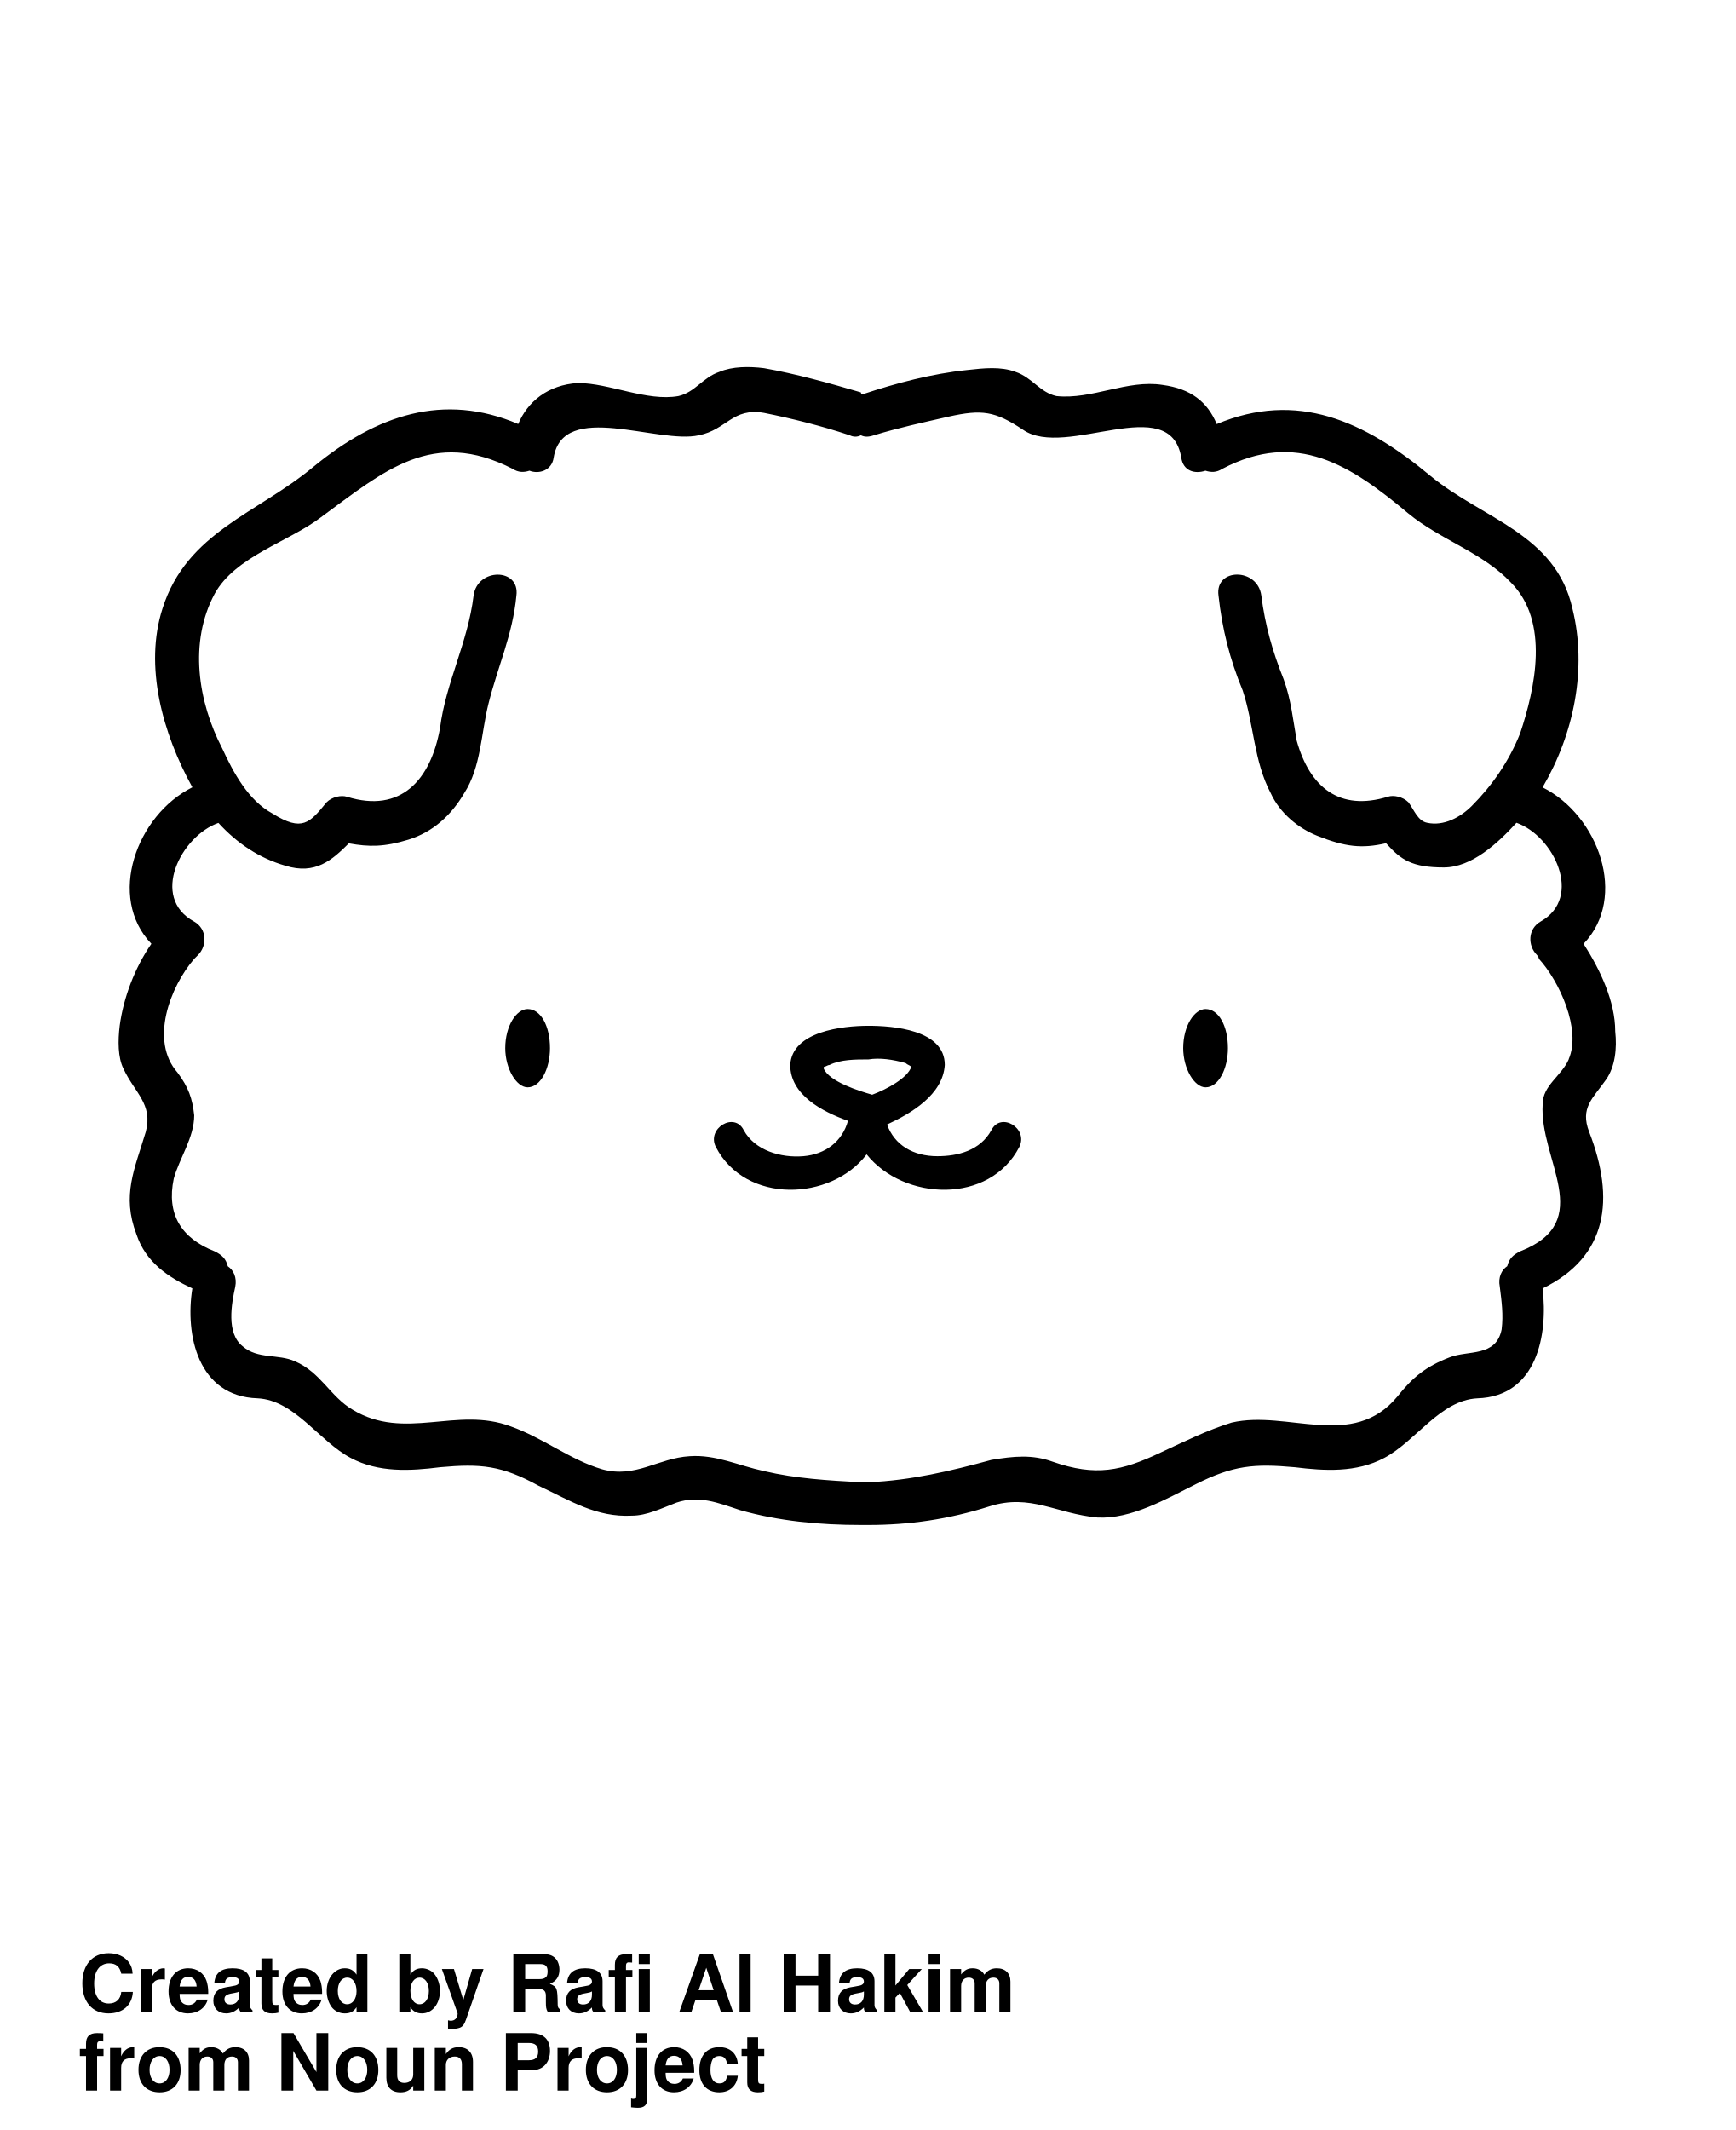
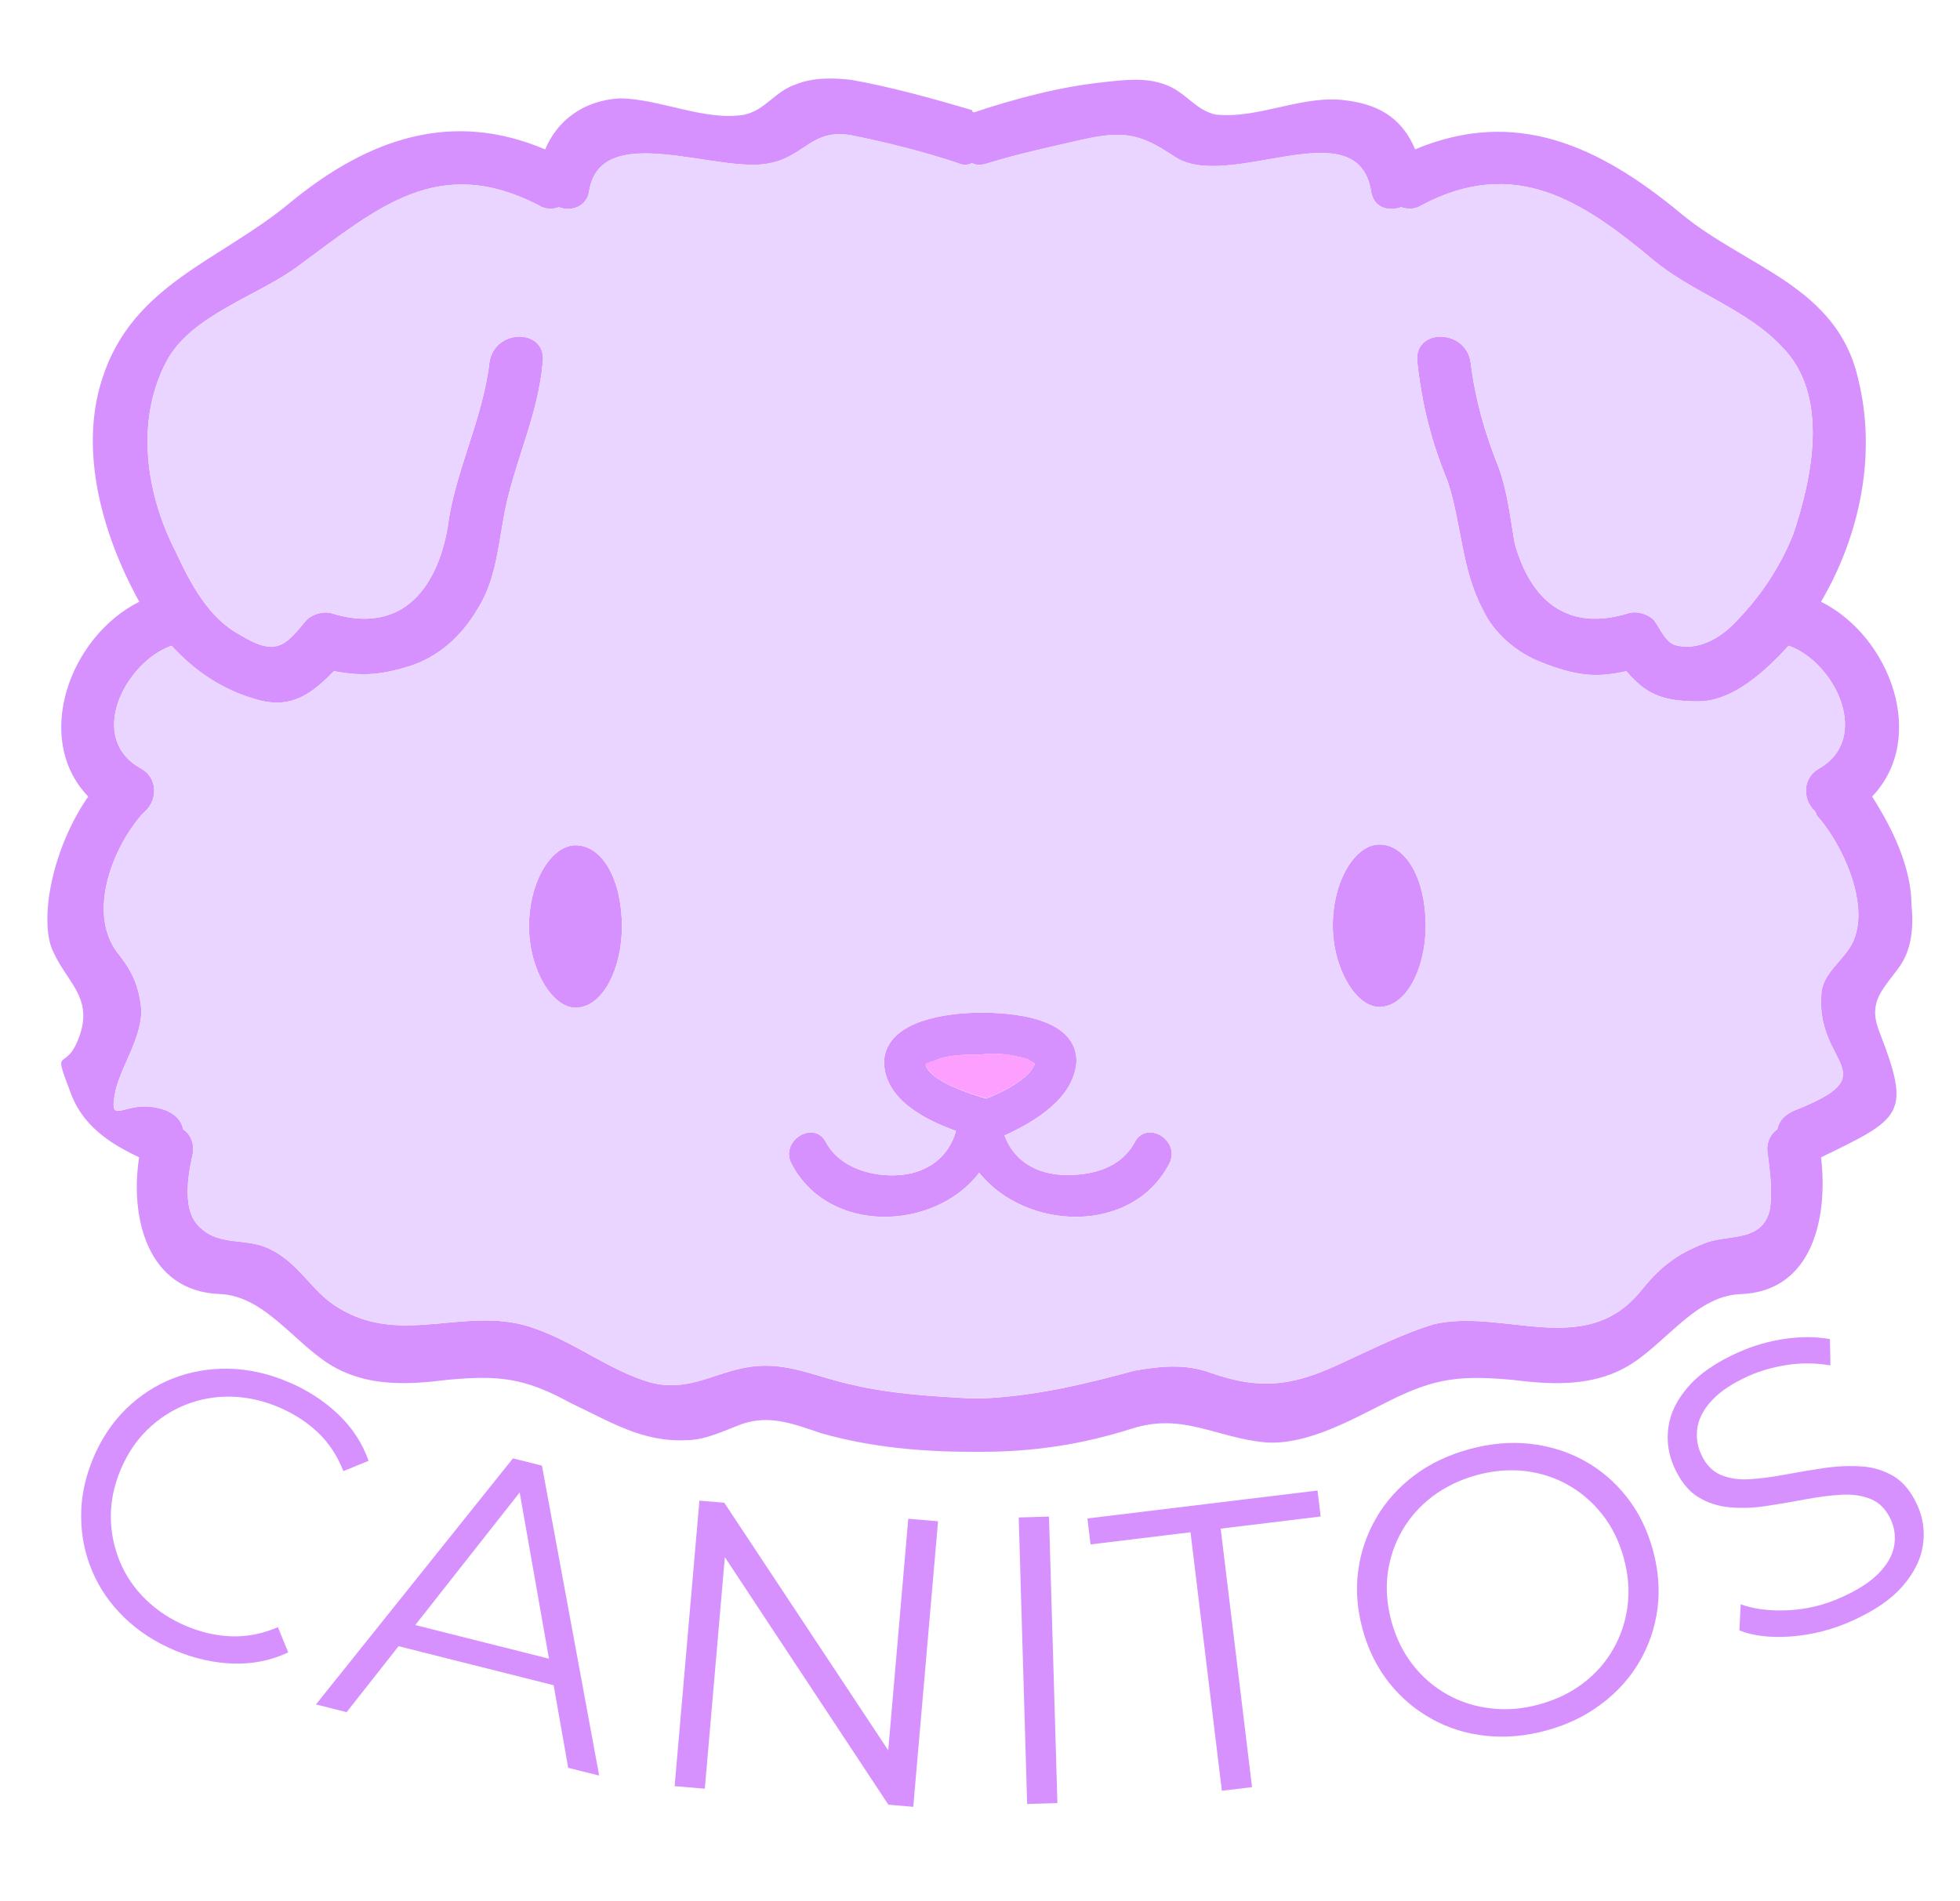
- <svg xmlns="http://www.w3.org/2000/svg" version="1.1" viewBox="-5.0 -10.0 110.0 135.0">
-   <path d="m94.449 57.145c-0.473 1.062-1.652 1.652-1.652 2.832-0.234 3.543 3.426 7.438-1.418 9.328-0.473 0.234-0.707 0.473-0.828 0.945-0.355 0.234-0.59 0.707-0.473 1.297 0.117 0.945 0.234 1.77 0.117 2.715-0.355 1.77-2.125 1.297-3.305 1.77-1.535 0.59-2.359 1.297-3.305 2.481-2.832 3.426-6.965 0.828-10.508 1.652-1.535 0.473-2.953 1.18-4.488 1.891-2.481 1.18-4.133 1.535-6.848 0.59-1.297-0.473-2.481-0.355-3.894-0.117-2.598 0.707-5.078 1.297-7.793 1.418h-0.234-0.234c-2.125-0.117-4.133-0.234-6.141-0.707-1.652-0.355-3.07-1.062-4.723-0.945-2.008 0.117-3.426 1.418-5.551 0.828-2.008-0.59-3.777-2.008-5.785-2.715-3.426-1.297-6.731 0.945-10.035-1.062-1.418-0.828-2.008-2.359-3.66-3.07-1.062-0.473-2.359-0.117-3.305-0.945-1.062-0.828-0.707-2.715-0.473-3.777 0.117-0.59-0.117-1.062-0.473-1.297-0.117-0.473-0.355-0.707-0.828-0.945-2.125-0.828-3.07-2.359-2.598-4.606 0.355-1.297 1.297-2.598 1.297-4.016-0.117-1.062-0.355-1.77-1.062-2.715-1.77-2.008-0.473-5.43 1.062-7.203 0.117-0.117 0.234-0.234 0.234-0.234 0.59-0.59 0.59-1.652-0.234-2.125-2.832-1.535-0.828-5.43 1.535-6.258 1.18 1.297 2.598 2.242 4.25 2.715 1.891 0.59 2.953-0.355 4.016-1.418 1.297 0.234 2.242 0.234 3.777-0.234 1.535-0.473 2.715-1.535 3.543-2.953 1.062-1.652 1.062-3.777 1.535-5.668 0.59-2.359 1.535-4.367 1.77-6.848 0.234-1.77-2.481-1.77-2.715 0-0.355 2.953-1.77 5.551-2.125 8.383-0.59 3.305-2.481 5.43-5.902 4.367-0.355-0.117-0.945 0-1.297 0.355-1.062 1.297-1.535 1.891-3.426 0.707-1.535-0.828-2.481-2.598-3.188-4.133-1.535-2.953-2.125-6.731-0.473-9.801 1.297-2.359 4.723-3.305 6.731-4.84 4.016-2.953 7.082-5.668 12.16-3.07 0.355 0.234 0.707 0.234 1.062 0.117 0.59 0.234 1.418 0 1.535-0.828 0.59-3.66 6.613-0.828 9.207-1.418 1.77-0.355 2.125-1.77 4.133-1.418 1.77 0.355 3.66 0.828 5.43 1.418 0.234 0.117 0.473 0.117 0.707 0 0.234 0.117 0.473 0.117 0.828 0 1.535-0.473 3.188-0.828 4.723-1.18 2.125-0.473 2.953-0.355 4.723 0.828 2.715 1.891 9.328-2.481 10.035 1.77 0.117 0.828 0.828 1.062 1.535 0.828 0.355 0.117 0.707 0.117 1.062-0.117 4.723-2.481 8.145-0.234 11.805 2.832 2.008 1.652 4.723 2.481 6.492 4.367 2.481 2.481 1.535 6.731 0.59 9.562-0.707 1.77-1.77 3.305-3.07 4.606-0.707 0.707-1.77 1.297-2.832 1.062-0.59-0.117-0.828-0.828-1.18-1.297-0.355-0.355-0.945-0.473-1.297-0.355-3.07 0.945-4.957-0.59-5.785-3.543-0.234-1.297-0.355-2.598-0.828-3.894-0.707-1.77-1.18-3.426-1.418-5.312-0.234-1.77-2.953-1.77-2.715 0 0.234 2.125 0.707 4.016 1.535 6.019 0.707 2.125 0.707 4.488 1.77 6.492 0.59 1.297 1.77 2.242 2.953 2.715 1.77 0.707 2.832 0.828 4.367 0.473 0.945 1.062 1.652 1.535 3.66 1.535 1.77 0 3.426-1.535 4.606-2.832 2.359 0.828 4.25 4.723 1.535 6.258-0.828 0.473-0.828 1.535-0.234 2.125 0 0 0.117 0.117 0.117 0.234 1.297 1.418 2.715 4.488 1.891 6.375zm-47.227 0.59v-0.117 0.117zv-0.117c0.117 0 0.234-0.117 0.355-0.117 0.707-0.355 1.652-0.355 2.481-0.355 0.707-0.117 1.535 0 2.359 0.234 0.117 0.117 0.234 0.117 0.355 0.234-0.234 0.707-1.535 1.418-2.481 1.77-0.828-0.234-2.715-0.828-3.07-1.652zm10.625 3.894c-0.707 1.297-2.125 1.652-3.426 1.652-1.535 0-2.715-0.707-3.188-2.008 1.535-0.707 3.543-1.891 3.66-3.777 0-2.242-3.305-2.481-4.84-2.481-1.652 0-4.84 0.355-4.957 2.481 0 1.891 2.008 2.953 3.66 3.543-0.355 1.297-1.418 2.125-2.832 2.242-1.418 0.117-3.07-0.355-3.777-1.652-0.59-1.18-2.359-0.117-1.77 1.062 1.891 3.66 7.32 3.426 9.562 0.473 2.359 2.953 7.793 3.188 9.68-0.473 0.59-1.18-1.18-2.242-1.77-1.062zm13.578-7.676c-0.707 0-1.418 1.062-1.418 2.481 0 1.297 0.707 2.481 1.418 2.481 0.828 0 1.418-1.18 1.418-2.481 0-1.418-0.59-2.481-1.418-2.481zm-42.977 0c-0.707 0-1.418 1.062-1.418 2.481 0 1.297 0.707 2.481 1.418 2.481 0.828 0 1.418-1.18 1.418-2.481 0-1.418-0.59-2.481-1.418-2.481zm66.941-4.133c2.832-2.953 0.945-8.145-2.598-9.918 2.008-3.426 2.832-7.555 1.891-11.336-1.062-4.723-5.668-5.668-8.973-8.383-4.25-3.543-8.5-5.43-13.578-3.305-0.59-1.418-1.652-2.242-3.426-2.481-2.242-0.355-4.488 0.945-6.731 0.707-1.062-0.234-1.535-1.18-2.598-1.535-0.945-0.355-2.008-0.234-3.07-0.117-2.242 0.234-4.488 0.828-6.613 1.535 0 0-0.117 0-0.117-0.117-2.008-0.59-4.133-1.18-6.141-1.535-0.945-0.117-2.008-0.117-2.832 0.234-1.062 0.355-1.535 1.297-2.598 1.535-2.008 0.355-4.367-0.828-6.375-0.828-1.891 0.117-3.188 1.18-3.777 2.598-4.723-2.008-8.973-0.59-12.988 2.715-3.543 2.953-8.027 4.133-9.562 8.973-1.18 3.66 0 7.91 1.891 11.336-3.543 1.77-5.43 6.965-2.598 9.918-1.062 1.535-1.77 3.426-2.008 5.195-0.117 0.945-0.117 2.008 0.234 2.715 0.707 1.535 1.891 2.242 1.418 4.016-0.707 2.359-1.535 4.016-0.59 6.492 0.59 1.77 2.008 2.715 3.543 3.426-0.473 2.953 0.355 6.848 4.133 6.965 2.359 0.117 3.894 2.715 5.902 3.777 1.77 0.945 3.777 0.828 5.668 0.59 2.598-0.234 3.894-0.117 6.258 1.18 2.008 0.945 3.66 2.008 5.902 1.891 0.945 0 1.891-0.473 2.832-0.828 1.418-0.473 2.598 0 4.016 0.473 2.481 0.707 5.078 0.945 7.676 0.945h0.234 0.234c2.598 0 5.078-0.355 7.676-1.18 2.598-0.828 4.25 0.473 6.848 0.707 2.125 0.117 4.367-1.18 6.258-2.125 2.359-1.18 3.66-1.297 6.258-1.062 1.891 0.234 3.894 0.355 5.668-0.59 2.008-1.062 3.543-3.66 5.902-3.777 3.777-0.117 4.488-4.016 4.133-6.965 4.133-2.008 4.606-5.668 2.953-9.918-0.59-1.535 0.234-2.125 1.062-3.305 0.59-0.828 0.707-2.008 0.59-3.07 0-1.891-0.945-3.894-2.008-5.551z" />
-   <text x="0.0" y="117.5" font-size="5.0" font-weight="bold" font-family="Arbeit Regular, Helvetica, Arial-Unicode, Arial, Sans-serif" fill="#000000">Created by Rafi Al Hakim</text>
-   <text x="0.0" y="122.5" font-size="5.0" font-weight="bold" font-family="Arbeit Regular, Helvetica, Arial-Unicode, Arial, Sans-serif" fill="#000000">from Noun Project</text>
+ <svg xmlns="http://www.w3.org/2000/svg" version="1.1" id="Capa_1" x="0px" y="0px" viewBox="0 0 200 194" style="enable-background:new 0 0 200 194;" xml:space="preserve">
+   <style type="text/css">
+ 	.st0{fill:#D791FF;}
+ 	.st1{fill:#FD9FFF;}
+ 	.st2{fill:#E9D5FF;}
+ </style>
+   <path class="st0" d="M189.15,95.97c-0.95,2.13-3.31,3.31-3.31,5.68c-0.47,7.1,6.87,7.93-2.84,11.72c-0.95,0.47-1.42,0.95-1.66,1.9  c-0.71,0.47-1.18,1.42-0.95,2.6c0.23,1.9,0.47,3.55,0.23,5.44c-0.71,3.55-4.26,2.6-6.63,3.55c-3.08,1.18-4.73,2.6-6.63,4.97  c-5.68,6.87-13.96,1.66-21.07,3.31c-3.08,0.95-5.92,2.37-9,3.79c-4.97,2.37-8.29,3.08-13.73,1.18c-2.6-0.95-4.97-0.71-7.81-0.23  c-5.21,1.42-10.18,2.6-15.62,2.84h-0.47H99.2c-4.26-0.23-8.29-0.47-12.31-1.42c-3.31-0.71-6.16-2.13-9.47-1.9  c-4.03,0.23-6.87,2.84-11.13,1.66c-4.03-1.18-7.57-4.03-11.6-5.44c-6.87-2.6-13.49,1.9-20.12-2.13c-2.84-1.66-4.03-4.73-7.34-6.16  c-2.13-0.95-4.73-0.23-6.63-1.9c-2.13-1.66-1.42-5.44-0.95-7.57c0.23-1.18-0.23-2.13-0.95-2.6c-0.23-0.95-0.71-1.42-1.66-1.9  c-4.26-1.66-6.16,2.25-5.21-2.25c0.71-2.6,2.6-5.21,2.6-8.05c-0.23-2.13-0.71-3.55-2.13-5.44c-3.55-4.03-0.95-10.89,2.13-14.44  c0.23-0.23,0.47-0.47,0.47-0.47c1.18-1.18,1.18-3.31-0.47-4.26c-5.68-3.08-1.66-10.89,3.08-12.55c2.37,2.6,5.21,4.5,8.52,5.44  c3.79,1.18,5.92-0.71,8.05-2.84c2.6,0.47,4.5,0.47,7.57-0.47c3.08-0.95,5.44-3.08,7.1-5.92c2.13-3.31,2.13-7.57,3.08-11.36  c1.18-4.73,3.08-8.76,3.55-13.73c0.47-3.55-4.97-3.55-5.44,0c-0.71,5.92-3.55,11.13-4.26,16.81c-1.18,6.63-4.97,10.89-11.83,8.76  c-0.71-0.23-1.9,0-2.6,0.71c-2.13,2.6-3.08,3.79-6.87,1.42c-3.08-1.66-4.97-5.21-6.39-8.29c-3.08-5.92-4.26-13.49-0.95-19.65  c2.6-4.73,9.47-6.63,13.49-9.7c8.05-5.92,14.2-11.36,24.38-6.16c0.71,0.47,1.42,0.47,2.13,0.23c1.18,0.47,2.84,0,3.08-1.66  c1.18-7.34,13.26-1.66,18.46-2.84c3.55-0.71,4.26-3.55,8.29-2.84c3.55,0.71,7.34,1.66,10.89,2.84c0.47,0.23,0.95,0.23,1.42,0  c0.47,0.23,0.95,0.23,1.66,0c3.08-0.95,6.39-1.66,9.47-2.37c4.26-0.95,5.92-0.71,9.47,1.66c5.44,3.79,18.7-4.97,20.12,3.55  c0.23,1.66,1.66,2.13,3.08,1.66c0.71,0.23,1.42,0.23,2.13-0.23c9.47-4.97,16.33-0.47,23.67,5.68c4.03,3.31,9.47,4.97,13.02,8.76  c4.97,4.97,3.08,13.49,1.18,19.17c-1.42,3.55-3.55,6.63-6.16,9.23c-1.42,1.42-3.55,2.6-5.68,2.13c-1.18-0.23-1.66-1.66-2.37-2.6  c-0.71-0.71-1.9-0.95-2.6-0.71c-6.16,1.9-9.94-1.18-11.6-7.1c-0.47-2.6-0.71-5.21-1.66-7.81c-1.42-3.55-2.37-6.87-2.84-10.65  c-0.47-3.55-5.92-3.55-5.44,0c0.47,4.26,1.42,8.05,3.08,12.07c1.42,4.26,1.42,9,3.55,13.02c1.18,2.6,3.55,4.5,5.92,5.44  c3.55,1.42,5.68,1.66,8.76,0.95c1.9,2.13,3.31,3.08,7.34,3.08c3.55,0,6.87-3.08,9.23-5.68c4.73,1.66,8.52,9.47,3.08,12.55  c-1.66,0.95-1.66,3.08-0.47,4.26c0,0,0.23,0.23,0.23,0.47c2.6,2.84,5.44,9,3.79,12.78L189.15,95.97z M94.47,108.79v-0.23l0,0  c0.23,0,0.47-0.23,0.71-0.23c1.42-0.71,3.31-0.71,4.97-0.71c1.42-0.23,3.08,0,4.73,0.47c0.23,0.23,0.47,0.23,0.71,0.47  c-0.47,1.42-3.08,2.84-4.97,3.55C98.96,111.62,95.18,110.43,94.47,108.79L94.47,108.79z M115.77,116.6  c-1.42,2.6-4.26,3.31-6.87,3.31c-3.08,0-5.44-1.42-6.39-4.03c3.08-1.42,7.1-3.79,7.34-7.57c0-4.5-6.63-4.97-9.7-4.97  c-3.31,0-9.7,0.71-9.94,4.97c0,3.79,4.03,5.92,7.34,7.1c-0.71,2.6-2.84,4.26-5.68,4.5c-2.84,0.23-6.16-0.71-7.57-3.31  c-1.18-2.37-4.73-0.23-3.55,2.13c3.79,7.34,14.68,6.87,19.17,0.95c4.73,5.92,15.62,6.39,19.41-0.95  C120.51,116.36,116.96,114.23,115.77,116.6L115.77,116.6z M58.72,86.26c-2.36,0-4.74,3.55-4.74,8.29c0,4.33,2.36,8.29,4.74,8.29  c2.77,0,4.74-3.94,4.74-8.29C63.46,89.81,61.49,86.26,58.72,86.26z M191.03,81.29c5.68-5.92,1.9-16.33-5.21-19.88  c4.03-6.87,5.68-15.15,3.79-22.73c-2.13-9.47-11.36-11.36-17.99-16.81c-8.52-7.1-17.04-10.89-27.22-6.63  c-1.18-2.84-3.31-4.5-6.87-4.97c-4.5-0.71-9,1.9-13.49,1.42c-2.13-0.47-3.08-2.37-5.21-3.08c-1.9-0.71-4.03-0.47-6.16-0.23  c-4.5,0.47-9,1.66-13.26,3.08c0,0-0.23,0-0.23-0.23c-4.03-1.18-8.29-2.37-12.31-3.08c-1.9-0.23-4.03-0.23-5.68,0.47  c-2.13,0.71-3.08,2.6-5.21,3.08c-4.03,0.71-8.76-1.66-12.78-1.66c-3.79,0.23-6.39,2.37-7.57,5.21c-9.47-4.03-17.99-1.18-26.04,5.44  c-7.1,5.92-16.09,8.29-19.17,17.99c-2.37,7.34,0,15.86,3.79,22.73c-7.1,3.55-10.89,13.96-5.21,19.88  c-2.13,3.08-3.55,6.87-4.03,10.42c-0.23,1.9-0.23,4.03,0.47,5.44c1.42,3.08,3.79,4.5,2.84,8.05c-1.42,4.73-3.08,1.07-1.18,6.03  c1.18,3.55,4.03,5.44,7.1,6.87c-0.95,5.92,0.71,13.73,8.29,13.96c4.73,0.23,7.81,5.44,11.83,7.57c3.55,1.9,7.57,1.66,11.36,1.18  c5.21-0.47,7.81-0.23,12.55,2.37c4.03,1.9,7.34,4.03,11.83,3.79c1.9,0,3.79-0.95,5.68-1.66c2.84-0.95,5.21,0,8.05,0.95  c4.97,1.42,10.18,1.9,15.39,1.9h0.47h0.47c5.21,0,10.18-0.71,15.39-2.37c5.21-1.66,8.52,0.95,13.73,1.42  c4.26,0.23,8.76-2.37,12.55-4.26c4.73-2.37,7.34-2.6,12.55-2.13c3.79,0.47,7.81,0.71,11.36-1.18c4.03-2.13,7.1-7.34,11.83-7.57  c7.57-0.23,9-8.05,8.29-13.96c8.29-4.03,9.23-4.38,5.92-12.9c-1.18-3.08,0.47-4.26,2.13-6.63c1.18-1.66,1.42-4.03,1.18-6.16  C195.06,88.62,193.16,84.6,191.03,81.29L191.03,81.29z M140.74,86.18c-2.36,0-4.74,3.55-4.74,8.29c0,4.33,2.36,8.29,4.74,8.29  c2.77,0,4.74-3.94,4.74-8.29C145.47,89.73,143.5,86.18,140.74,86.18z" />
+   <path class="st1" d="M105.59,108.55c-0.24-0.23-0.48-0.23-0.71-0.47c-1.65-0.47-3.31-0.7-4.73-0.47c-1.66,0-3.56,0-4.97,0.71  c-0.24,0-0.48,0.23-0.71,0.23v0.23l0-0.01c0.71,1.65,4.5,2.84,6.16,3.31C102.52,111.39,105.12,109.96,105.59,108.55z" />
+   <path class="st2" d="M185.35,83.17c0-0.23-0.23-0.47-0.23-0.47c-1.19-1.18-1.19-3.31,0.47-4.26c5.44-3.08,1.65-10.89-3.08-12.55  c-2.37,2.6-5.69,5.68-9.23,5.68c-4.03,0-5.44-0.95-7.34-3.08c-3.08,0.71-5.21,0.47-8.76-0.95c-2.37-0.95-4.74-2.84-5.92-5.44  c-2.13-4.02-2.13-8.76-3.55-13.02c-1.66-4.02-2.61-7.81-3.08-12.07c-0.48-3.55,4.97-3.55,5.44,0c0.48,3.78,1.43,7.1,2.84,10.65  c0.95,2.6,1.19,5.21,1.66,7.81c1.66,5.92,5.44,9,11.6,7.1c0.7-0.23,1.89,0,2.6,0.71c0.7,0.94,1.18,2.37,2.37,2.6  c2.13,0.47,4.26-0.71,5.68-2.13c2.61-2.61,4.74-5.69,6.16-9.23c1.9-5.68,3.79-14.2-1.18-19.17c-3.55-3.78-8.99-5.44-13.02-8.76  c-7.34-6.15-14.2-10.65-23.67-5.68c-0.71,0.47-1.42,0.47-2.13,0.23c-1.42,0.47-2.84,0-3.08-1.66c-1.42-8.52-14.68,0.24-20.12-3.55  c-3.55-2.37-5.21-2.61-9.47-1.66c-3.08,0.7-6.39,1.42-9.47,2.37c-0.71,0.23-1.19,0.23-1.66,0c-0.47,0.23-0.95,0.23-1.42,0  c-3.55-1.18-7.34-2.13-10.89-2.84c-4.03-0.7-4.74,2.13-8.29,2.84c-5.2,1.18-17.28-4.5-18.46,2.84c-0.24,1.66-1.9,2.13-3.08,1.66  c-0.71,0.23-1.42,0.23-2.13-0.23c-10.18-5.21-16.33,0.23-24.38,6.16c-4.03,3.08-10.89,4.97-13.49,9.7  c-3.31,6.16-2.13,13.73,0.95,19.65c1.42,3.08,3.31,6.63,6.39,8.29c3.79,2.37,4.74,1.18,6.87-1.42c0.7-0.71,1.89-0.95,2.6-0.71  c6.86,2.13,10.65-2.13,11.83-8.76c0.71-5.68,3.55-10.89,4.26-16.81c0.47-3.55,5.91-3.55,5.44,0c-0.47,4.97-2.37,9-3.55,13.73  c-0.95,3.79-0.95,8.05-3.08,11.36c-1.66,2.84-4.03,4.97-7.1,5.92c-3.08,0.94-4.97,0.94-7.57,0.47c-2.13,2.13-4.26,4.03-8.05,2.84  c-3.31-0.95-6.16-2.84-8.52-5.44c-4.74,1.66-8.76,9.47-3.08,12.55c1.65,0.95,1.65,3.08,0.47,4.26c0,0-0.23,0.23-0.47,0.47  c-3.08,3.56-5.68,10.42-2.13,14.44c1.42,1.9,1.9,3.31,2.13,5.44c0,2.84-1.89,5.45-2.6,8.05c-0.95,4.5,0.95,0.59,5.21,2.25  c0.95,0.48,1.43,0.95,1.66,1.9c0.71,0.47,1.18,1.42,0.95,2.6c-0.47,2.13-1.18,5.91,0.95,7.57c1.9,1.66,4.5,0.95,6.63,1.9  c3.31,1.43,4.5,4.5,7.34,6.16c6.62,4.03,13.25-0.47,20.12,2.13c4.03,1.42,7.57,4.26,11.6,5.44c4.26,1.18,7.1-1.43,11.13-1.66  c3.31-0.23,6.16,1.18,9.47,1.9c4.03,0.95,8.05,1.18,12.31,1.42h0.47h0.47c5.44-0.24,10.42-1.43,15.62-2.84  c2.83-0.48,5.21-0.71,7.81,0.23c5.44,1.9,8.76,1.18,13.73-1.18c3.08-1.43,5.92-2.84,9-3.79c7.1-1.65,15.39,3.56,21.07-3.31  c1.9-2.37,3.55-3.79,6.63-4.97c2.37-0.95,5.91,0,6.63-3.55c0.23-1.9,0-3.55-0.23-5.44c-0.23-1.18,0.23-2.13,0.95-2.6  c0.24-0.95,0.71-1.43,1.66-1.9c9.71-3.79,2.37-4.62,2.84-11.72c0-2.37,2.37-3.55,3.31-5.68l-0.01-0.02  C190.79,92.17,187.95,86.02,185.35,83.17z M58.72,102.83c-2.38,0-4.74-3.95-4.74-8.29c0-4.74,2.38-8.29,4.74-8.29  c2.77,0,4.74,3.55,4.74,8.29C63.46,98.89,61.49,102.83,58.72,102.83z M119.32,118.73c-3.78,7.34-14.68,6.87-19.41,0.95  c-4.5,5.92-15.38,6.39-19.17-0.95c-1.18-2.37,2.37-4.5,3.55-2.13c1.42,2.6,4.73,3.55,7.57,3.31c2.83-0.24,4.96-1.9,5.68-4.5  c-3.31-1.18-7.34-3.31-7.34-7.1c0.23-4.26,6.63-4.97,9.94-4.97c3.08,0,9.7,0.48,9.7,4.97c-0.24,3.78-4.26,6.16-7.34,7.57  c0.95,2.61,3.31,4.03,6.39,4.03c2.61,0,5.45-0.71,6.87-3.31l0.01,0C116.96,114.23,120.51,116.36,119.32,118.73z M140.74,102.76  c-2.38,0-4.74-3.95-4.74-8.29c0-4.74,2.38-8.29,4.74-8.29c2.77,0,4.74,3.55,4.74,8.29C145.47,98.82,143.5,102.76,140.74,102.76z" />
+   <g>
+     <path class="st0" d="M17.87,168.44c-2.03-0.85-3.76-1.98-5.2-3.38c-1.44-1.4-2.53-2.98-3.27-4.74c-0.74-1.76-1.12-3.62-1.12-5.59   c-0.01-1.97,0.4-3.94,1.23-5.92c0.83-1.98,1.95-3.65,3.35-5.03c1.41-1.37,3-2.41,4.79-3.11c1.79-0.7,3.69-1.03,5.69-0.99   c2.01,0.04,4.02,0.49,6.05,1.34c1.95,0.82,3.65,1.92,5.1,3.29c1.45,1.38,2.49,2.97,3.12,4.77l-2.57,1.05   c-0.63-1.59-1.51-2.92-2.64-3.98c-1.13-1.06-2.46-1.91-4-2.56c-1.62-0.68-3.24-1.03-4.86-1.06c-1.62-0.03-3.15,0.25-4.61,0.83   c-1.45,0.58-2.75,1.43-3.89,2.54s-2.05,2.47-2.73,4.09c-0.68,1.62-1.01,3.22-1,4.81c0.01,1.59,0.32,3.11,0.92,4.56   c0.6,1.45,1.48,2.74,2.64,3.87c1.16,1.13,2.54,2.04,4.16,2.72c1.54,0.65,3.09,0.99,4.64,1.04c1.55,0.05,3.12-0.27,4.69-0.93   l1.05,2.57c-1.73,0.82-3.6,1.2-5.6,1.14C21.84,169.71,19.85,169.26,17.87,168.44z" />
+     <path class="st0" d="M32.24,173.94l20.1-25.11l2.96,0.74l5.84,31.63l-3.16-0.79l-5.22-29.62l1.22,0.31l-18.61,23.63L32.24,173.94z    M39.25,167.64l1.5-2.21l16.49,4.15l0.28,2.66L39.25,167.64z" />
+     <path class="st0" d="M68.84,182.28l2.53-29.14l2.54,0.22l17.91,27.05l-1.33-0.11l2.19-25.31l3.04,0.26l-2.53,29.14l-2.54-0.22   l-17.87-27.05l1.33,0.11l-2.19,25.31L68.84,182.28z" />
+     <path class="st0" d="M104.81,184.1l-0.86-29.24l3.09-0.09l0.86,29.24L104.81,184.1z" />
+     <path class="st0" d="M124.68,182.75l-3.2-26.38l-10.2,1.24l-0.32-2.65l23.48-2.85l0.32,2.65l-10.2,1.24l3.2,26.38L124.68,182.75z" />
+     <path class="st0" d="M157.82,176.59c-2.12,0.58-4.19,0.77-6.2,0.55c-2.01-0.21-3.86-0.79-5.54-1.73c-1.69-0.94-3.14-2.17-4.35-3.7   c-1.21-1.53-2.11-3.33-2.68-5.4c-0.57-2.07-0.72-4.07-0.46-6.01c0.26-1.94,0.88-3.74,1.85-5.41c0.97-1.67,2.26-3.1,3.86-4.31   c1.6-1.21,3.48-2.1,5.63-2.69c2.12-0.58,4.18-0.77,6.18-0.55c1.99,0.22,3.84,0.79,5.52,1.71c1.68,0.92,3.13,2.16,4.35,3.7   c1.22,1.54,2.11,3.35,2.68,5.42c0.57,2.07,0.72,4.08,0.47,6.02c-0.26,1.95-0.88,3.75-1.85,5.41c-0.97,1.65-2.26,3.09-3.87,4.29   C161.81,175.11,159.94,176.01,157.82,176.59z M157.09,173.93c1.69-0.47,3.18-1.18,4.46-2.16c1.28-0.97,2.3-2.13,3.07-3.49   c0.77-1.35,1.26-2.81,1.46-4.39c0.2-1.57,0.07-3.2-0.39-4.9c-0.47-1.69-1.19-3.16-2.17-4.41c-0.98-1.25-2.14-2.26-3.5-3.03   c-1.35-0.77-2.83-1.24-4.42-1.43c-1.6-0.18-3.24-0.04-4.93,0.42c-1.69,0.47-3.18,1.19-4.48,2.16c-1.29,0.98-2.33,2.14-3.11,3.5   s-1.28,2.82-1.48,4.39c-0.2,1.57-0.07,3.2,0.39,4.9c0.46,1.66,1.18,3.13,2.16,4.39c0.98,1.26,2.16,2.27,3.52,3.04   c1.37,0.77,2.85,1.24,4.46,1.42C153.75,174.54,155.4,174.4,157.09,173.93z" />
+     <path class="st0" d="M188.96,165.42c-1.98,0.89-4.03,1.41-6.14,1.58c-2.11,0.16-3.89-0.04-5.33-0.61l0.13-2.67   c1.35,0.49,2.96,0.7,4.83,0.61c1.87-0.09,3.68-0.52,5.43-1.31c1.68-0.75,2.95-1.57,3.82-2.46c0.87-0.89,1.39-1.8,1.57-2.74   c0.18-0.93,0.07-1.83-0.31-2.7c-0.47-1.04-1.14-1.75-2.02-2.12c-0.88-0.37-1.89-0.52-3.02-0.46c-1.13,0.06-2.34,0.22-3.64,0.46   c-1.3,0.24-2.6,0.47-3.91,0.67c-1.31,0.21-2.58,0.26-3.79,0.16c-1.22-0.1-2.32-0.45-3.31-1.06c-0.99-0.61-1.8-1.63-2.44-3.05   c-0.59-1.32-0.79-2.69-0.58-4.11c0.2-1.42,0.88-2.79,2.03-4.11c1.15-1.32,2.85-2.49,5.12-3.5c1.5-0.67,3.08-1.13,4.74-1.37   c1.66-0.24,3.19-0.23,4.59,0.03l0.05,2.68c-1.49-0.25-2.95-0.27-4.39-0.05c-1.44,0.22-2.76,0.59-3.96,1.13   c-1.6,0.72-2.83,1.52-3.68,2.42c-0.85,0.9-1.36,1.82-1.53,2.77c-0.17,0.95-0.05,1.88,0.36,2.79c0.47,1.04,1.14,1.75,2.02,2.12   c0.88,0.37,1.89,0.51,3.03,0.43c1.14-0.08,2.36-0.24,3.65-0.49c1.3-0.24,2.6-0.46,3.9-0.65c1.31-0.19,2.56-0.24,3.78-0.16   c1.21,0.08,2.31,0.42,3.3,1.02c0.98,0.6,1.79,1.6,2.41,2.99c0.58,1.3,0.76,2.66,0.54,4.08c-0.22,1.42-0.91,2.8-2.07,4.13   C192.97,163.22,191.25,164.4,188.96,165.42z" />
+   </g>
</svg>
